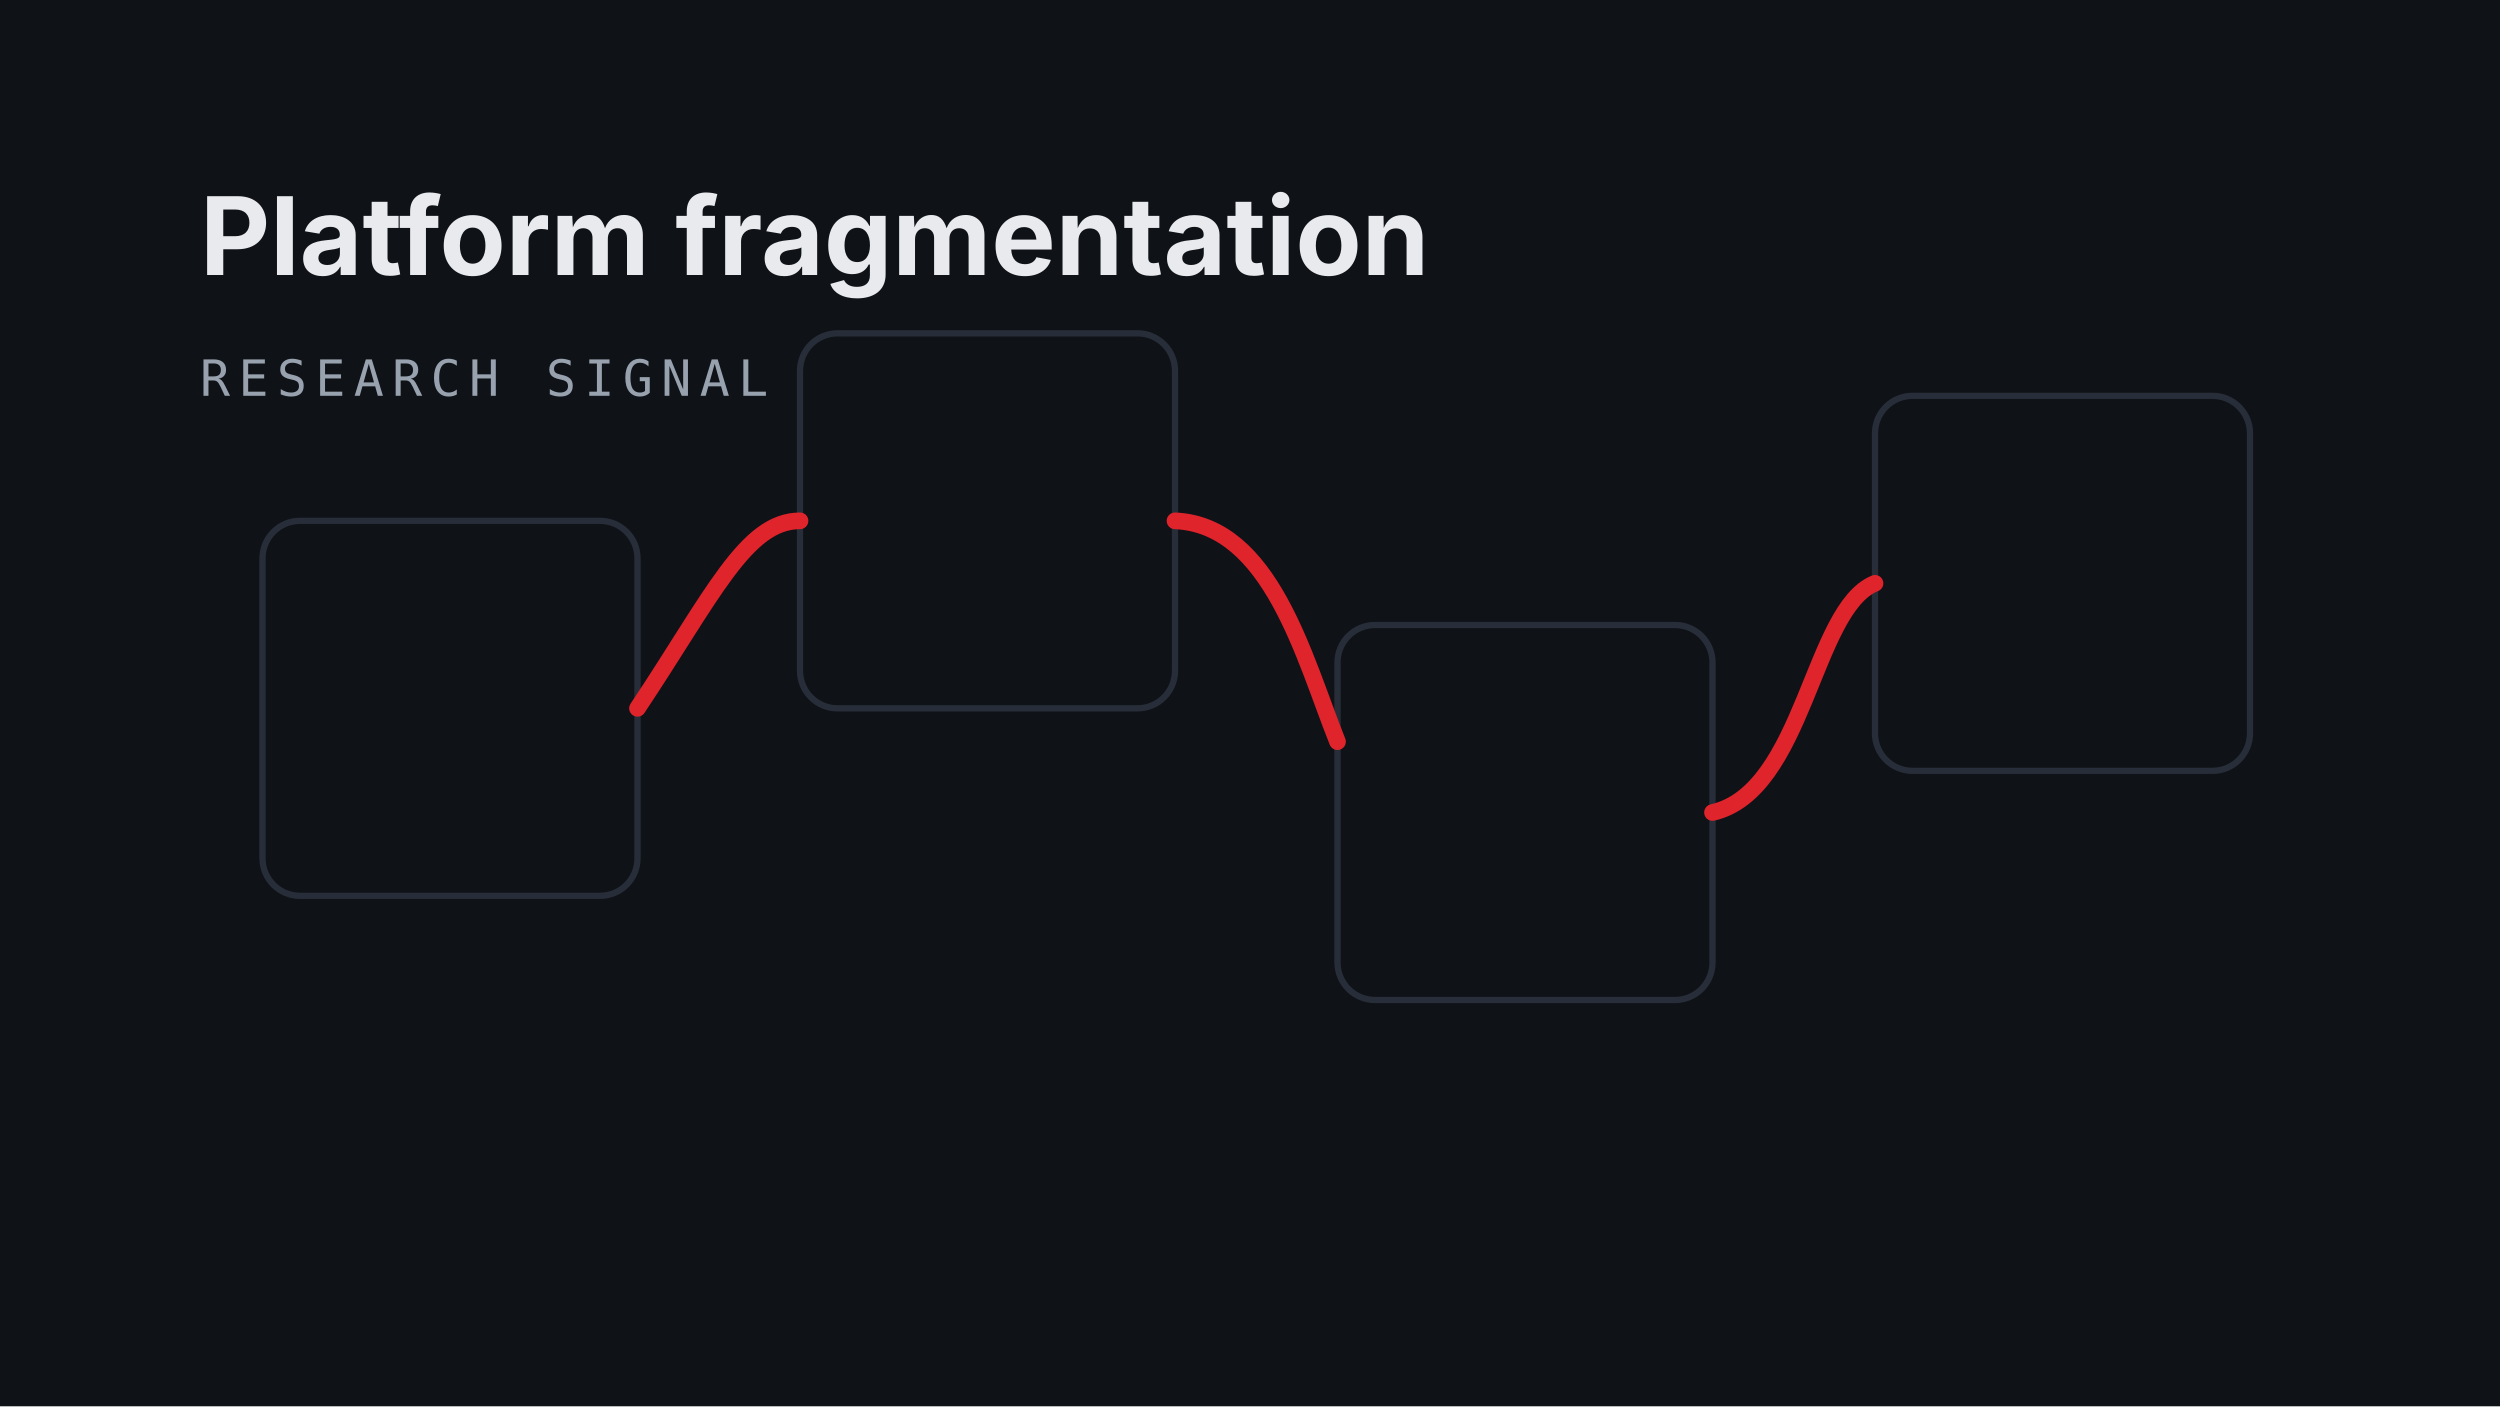
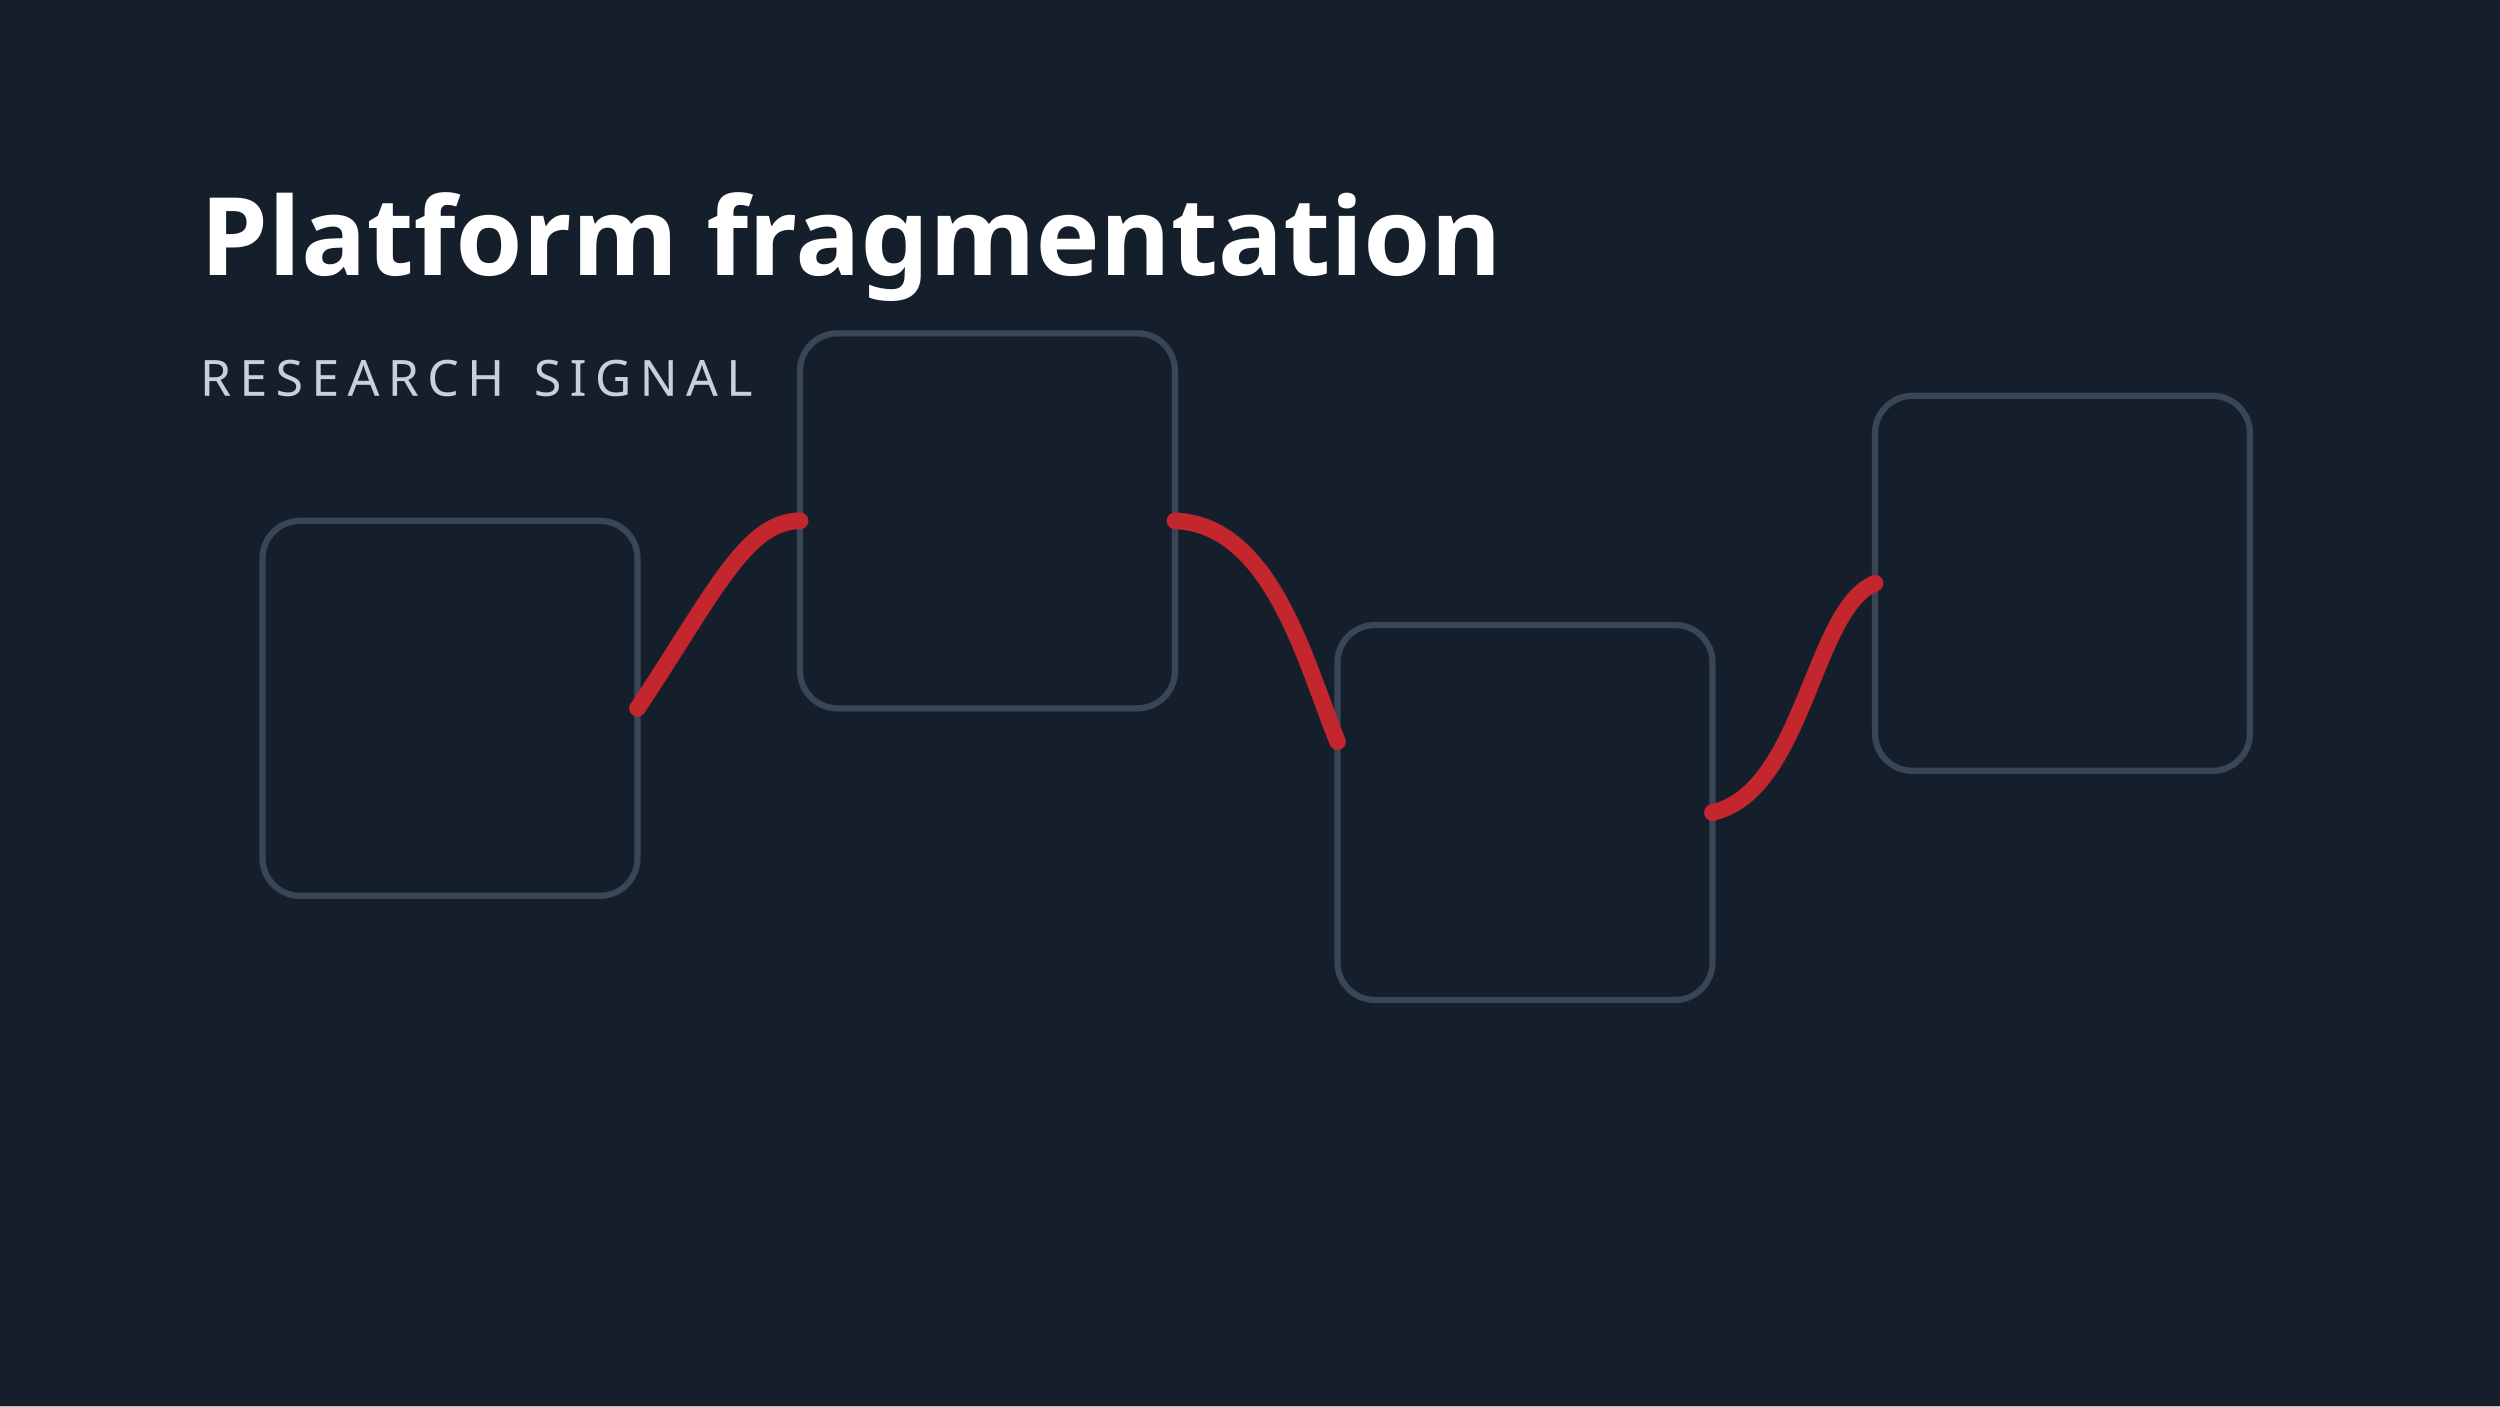
<svg xmlns="http://www.w3.org/2000/svg" viewBox="0 0 1200 675" role="img" aria-labelledby="title desc">
-   <rect width="1200" height="675" fill="#0F1217" />
-   <g stroke="#282E39" stroke-width="3" fill="none">
+   <rect width="1200" height="675" fill="#151F2C" />
+   <g stroke="#3A4658" stroke-width="3" fill="none">
    <rect x="126" y="250" width="180" height="180" rx="18" />
    <rect x="384" y="160" width="180" height="180" rx="18" />
    <rect x="642" y="300" width="180" height="180" rx="18" />
    <rect x="900" y="190" width="180" height="180" rx="18" />
  </g>
-   <path d="M306 340C342 286 358 250 384 250M564 250C610 252 626 316 642 356M822 390C866 380 870 292 900 280" stroke="#E0242B" stroke-width="8" stroke-linecap="round" fill="none" />
-   <text x="96" y="132" fill="#E8EAEE" font-family="Inter, sans-serif" font-size="52" font-weight="700">Platform fragmentation</text>
-   <text x="96" y="190" fill="#98A1AE" font-family="JetBrains Mono, monospace" font-size="24" letter-spacing="4">RESEARCH SIGNAL</text>
+   <path d="M306 340C342 286 358 250 384 250M564 250C610 252 626 316 642 356M822 390C866 380 870 292 900 280" stroke="#C4262D" stroke-width="8" stroke-linecap="round" fill="none" />
+   <text x="96" y="132" fill="#FFFFFF" font-family="Montserrat, sans-serif" font-size="52" font-weight="700">Platform fragmentation</text>
+   <text x="96" y="190" fill="#C9D0DB" font-family="Montserrat, sans-serif" font-size="24" letter-spacing="4">RESEARCH SIGNAL</text>
</svg>
